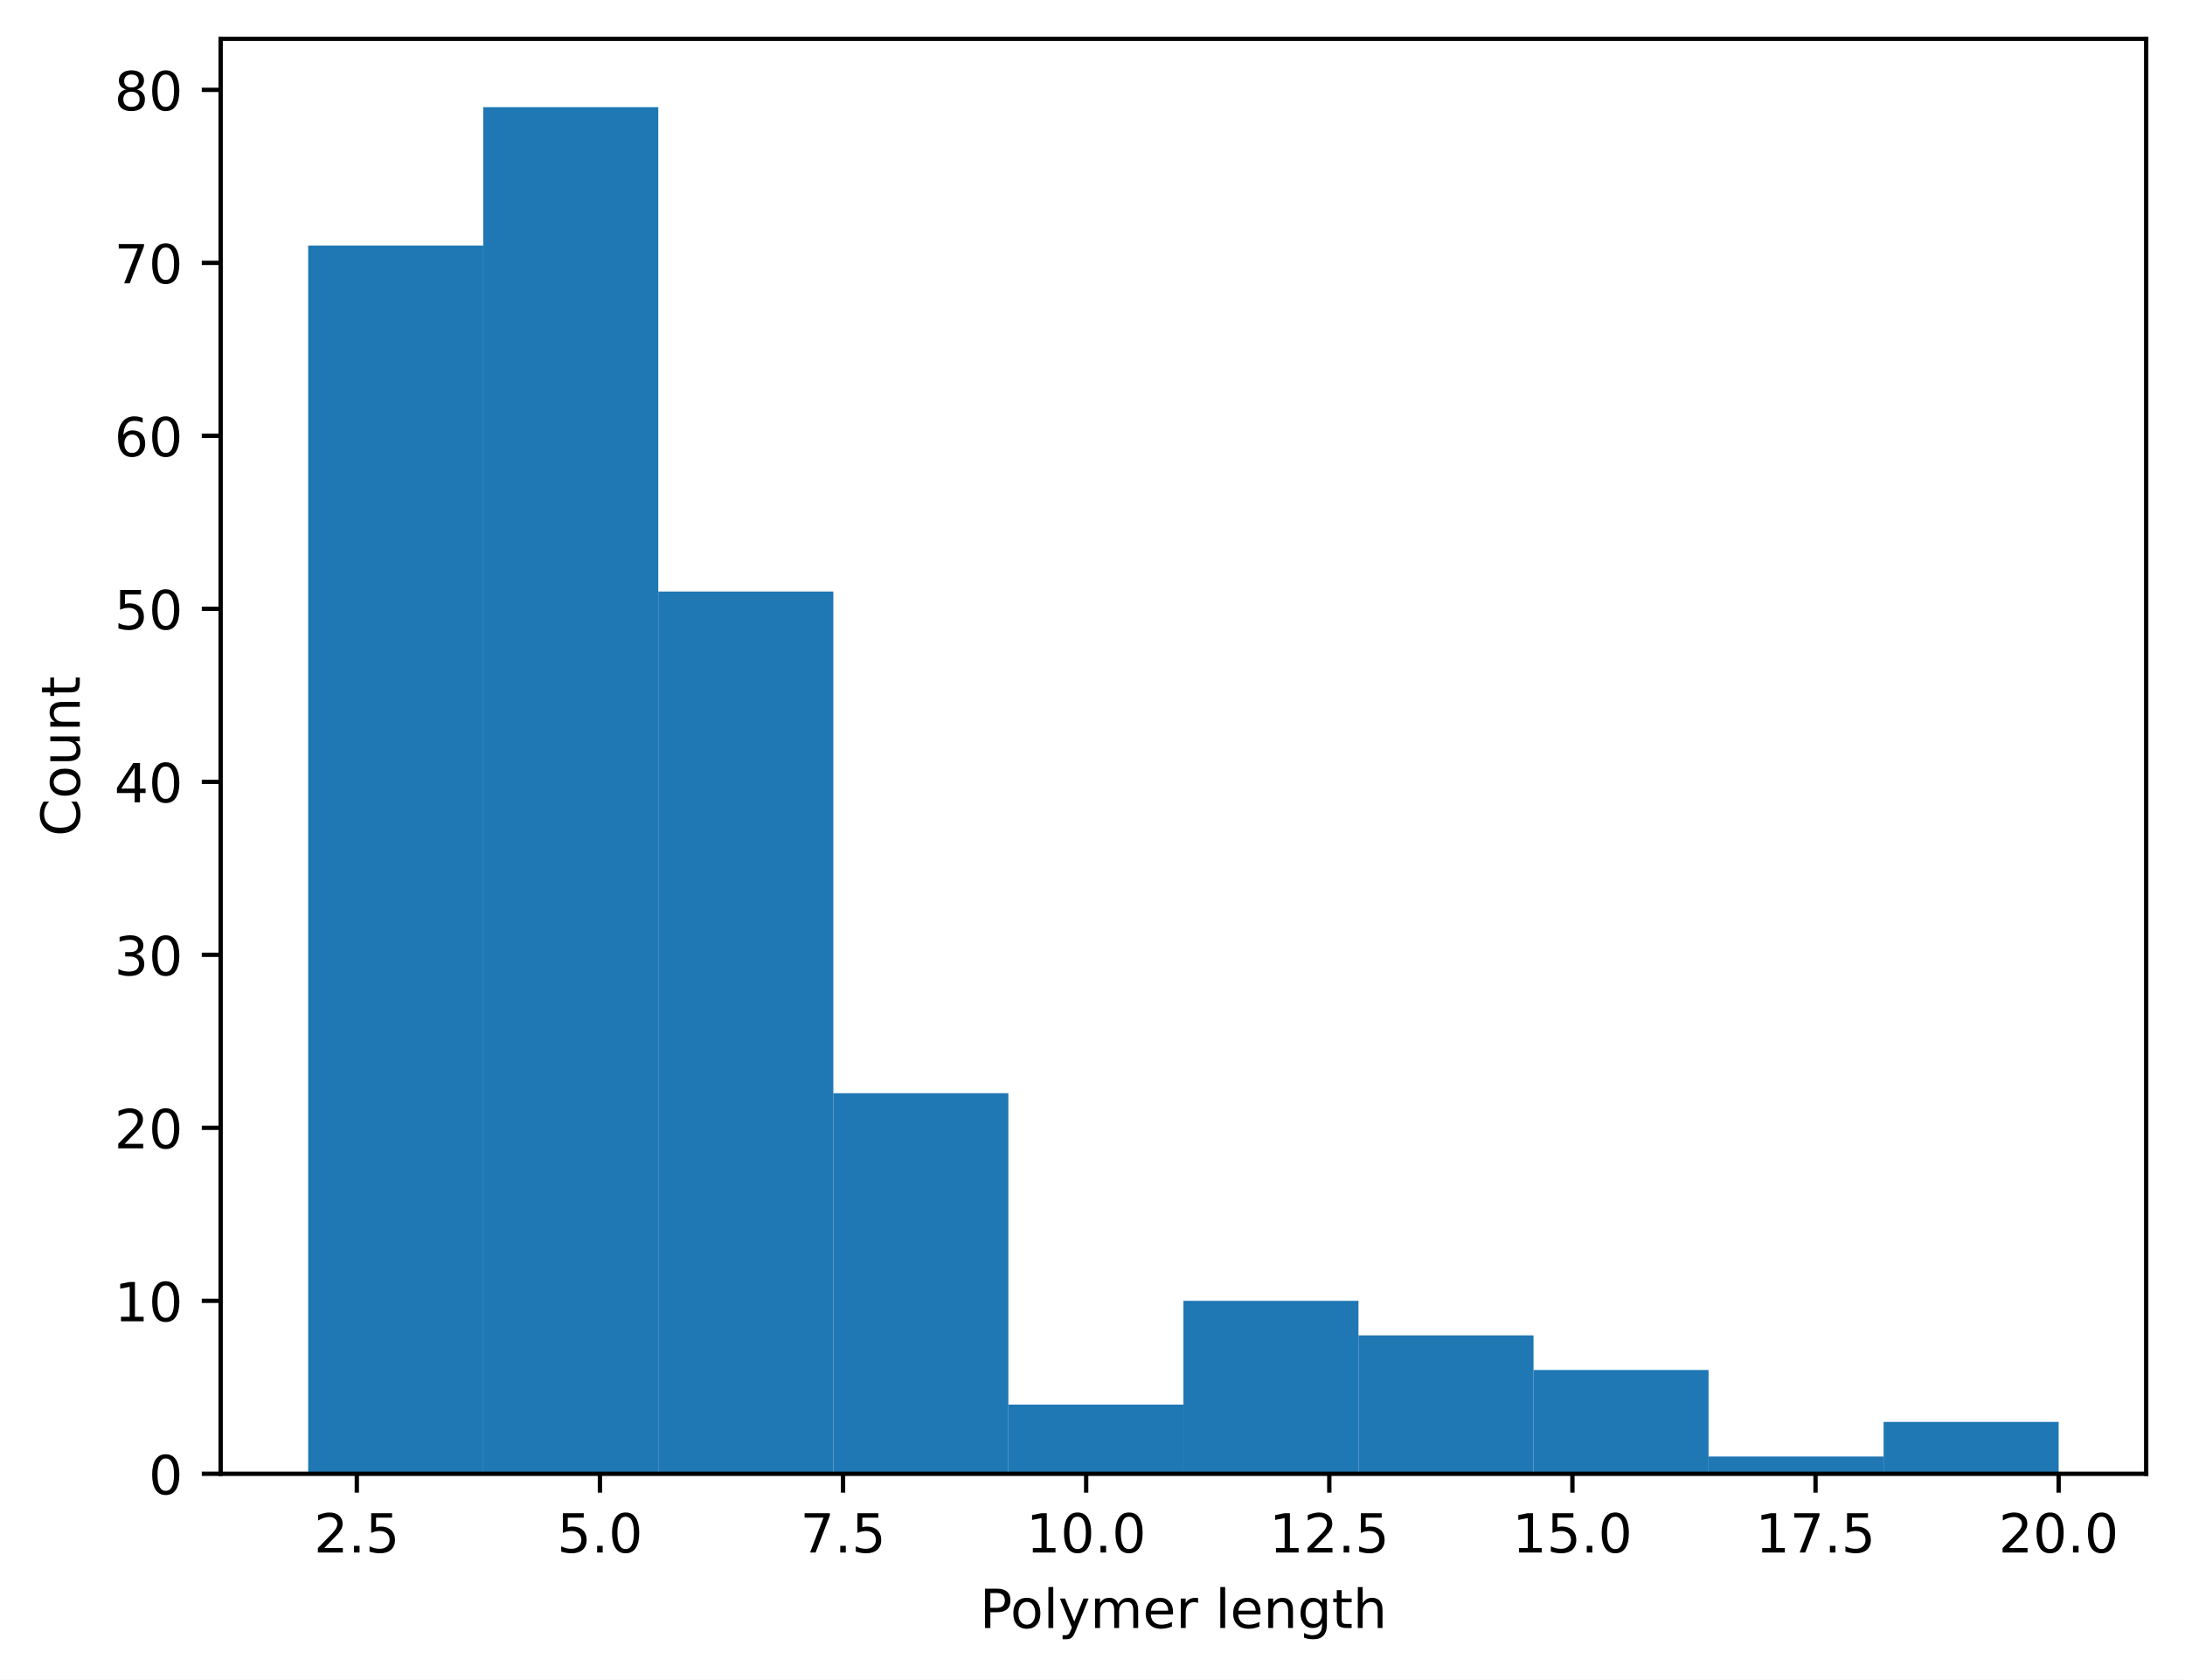
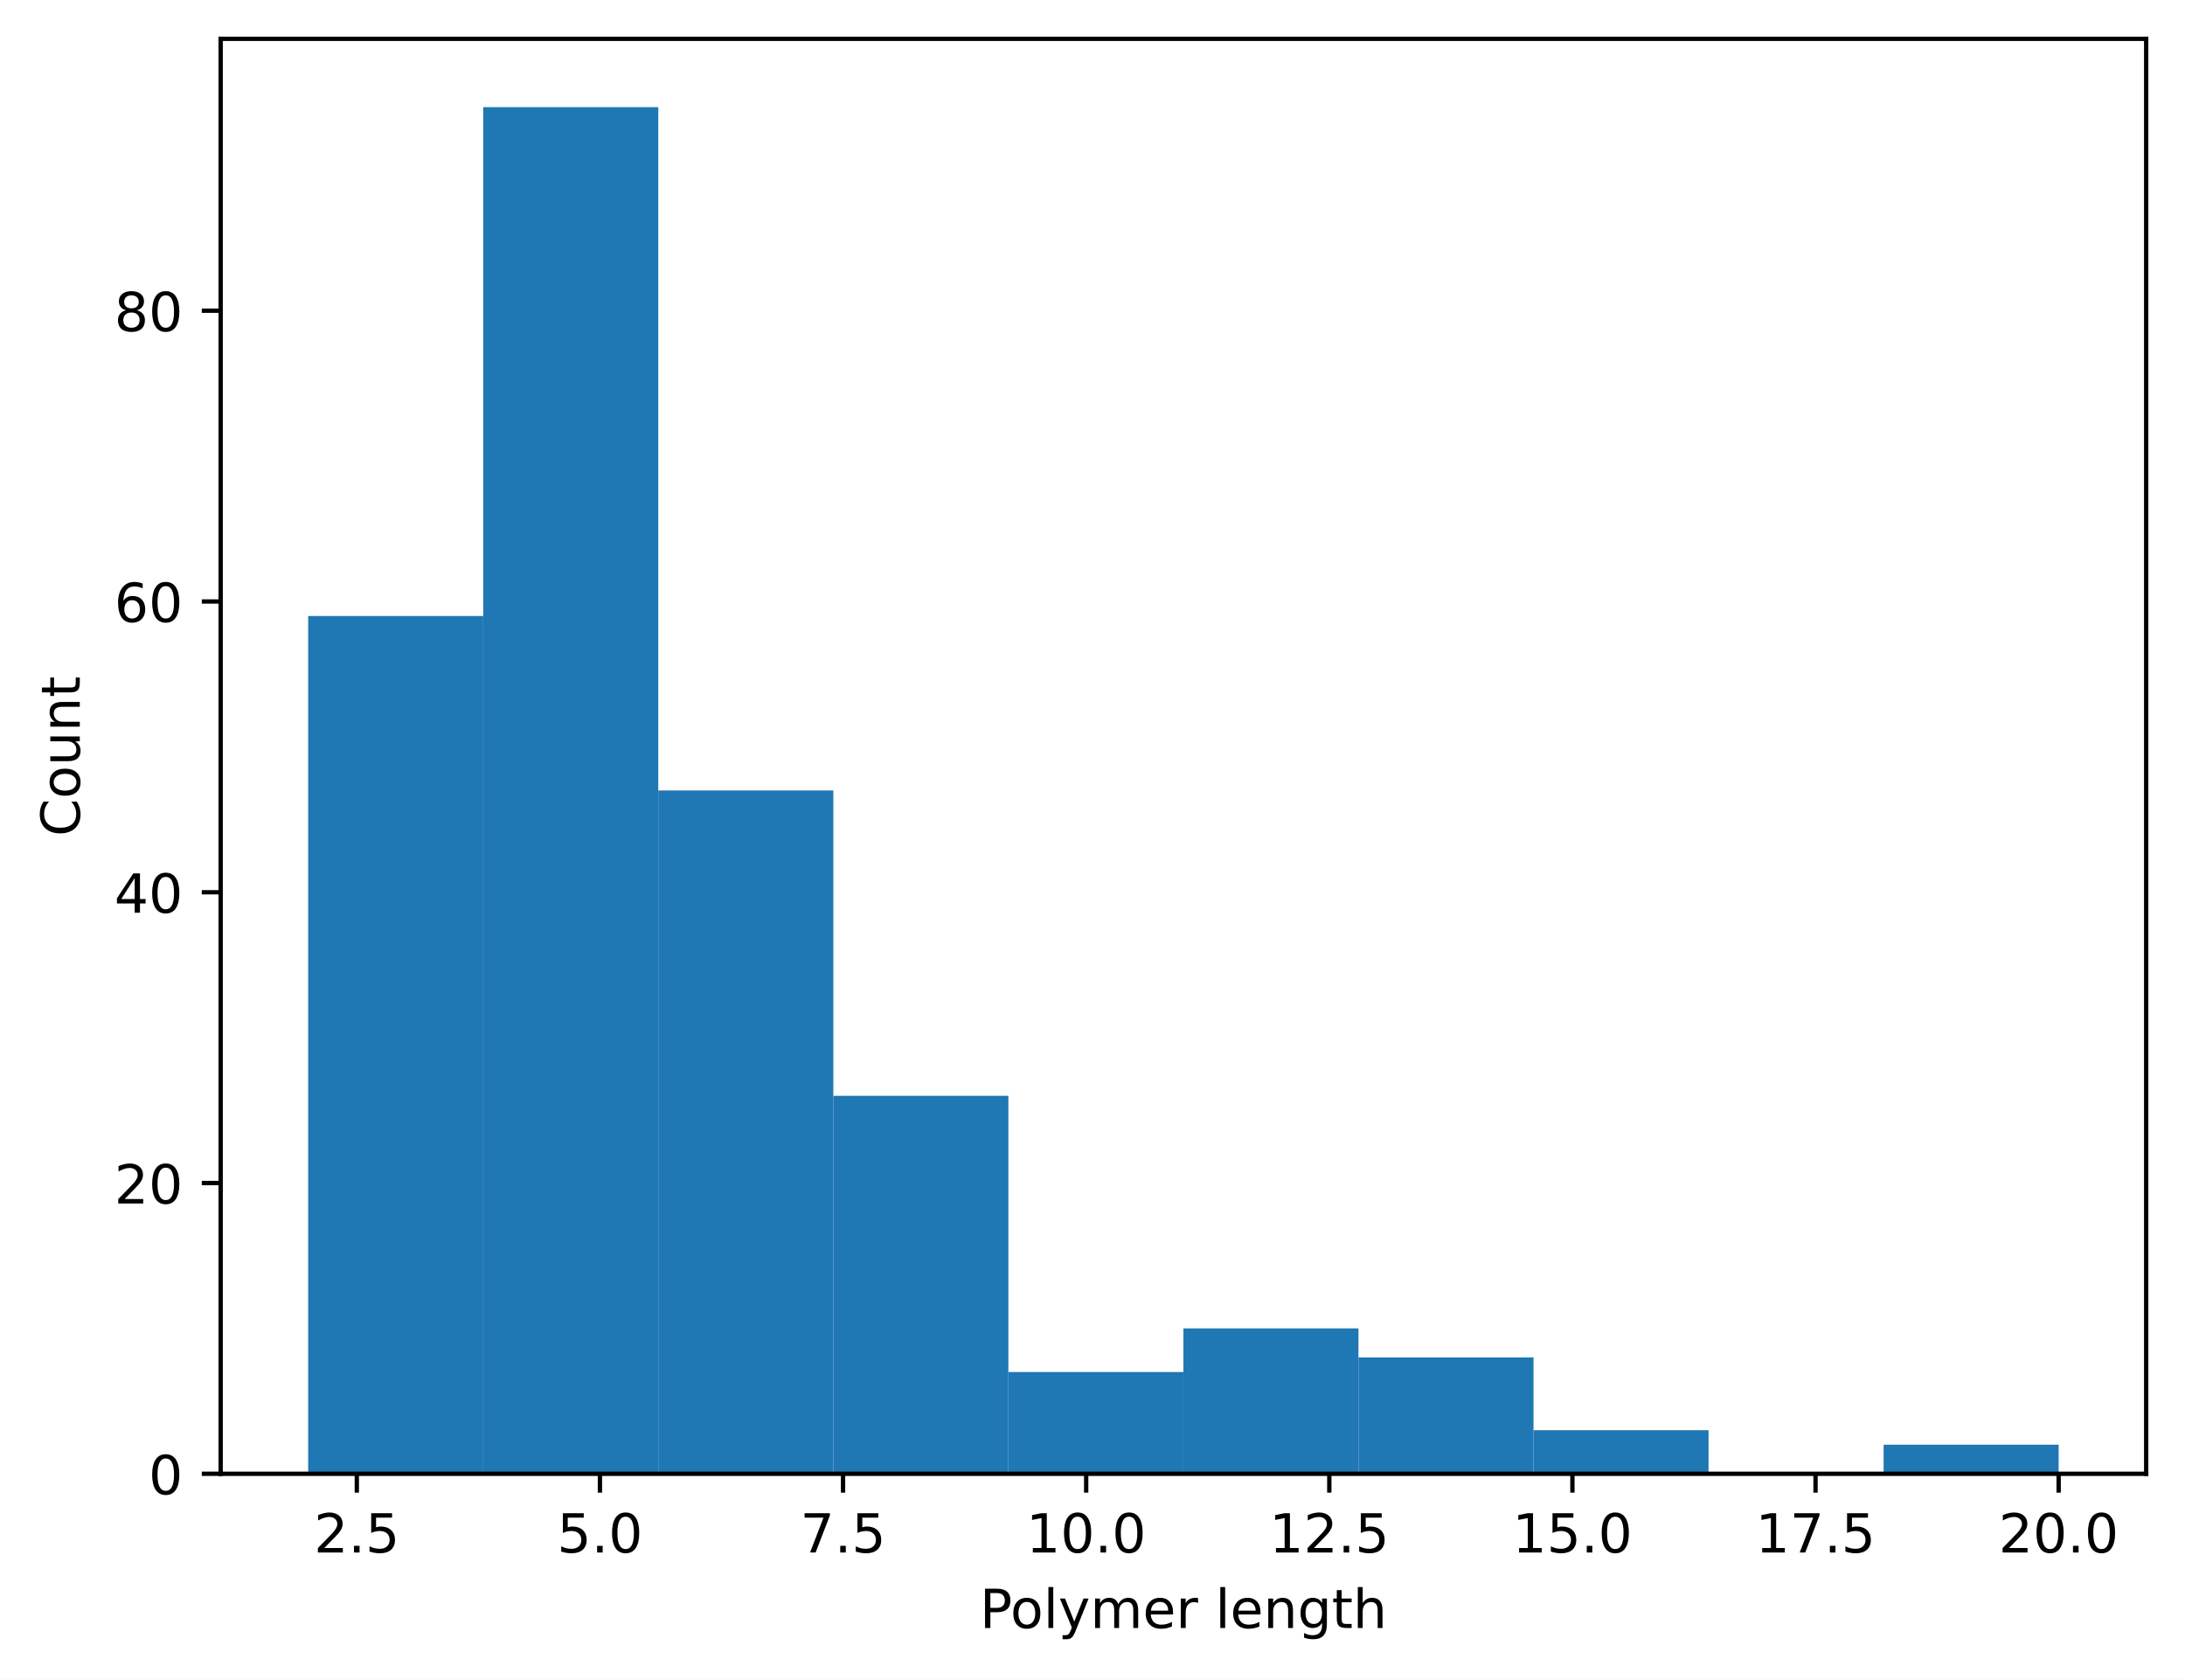
<svg xmlns="http://www.w3.org/2000/svg" xmlns:xlink="http://www.w3.org/1999/xlink" width="405.245pt" height="311.513pt" viewBox="0 0 405.245 311.513" version="1.1">
  <defs>
    <style type="text/css">*{stroke-linejoin: round; stroke-linecap: butt}</style>
  </defs>
  <g id="figure_1">
    <g id="patch_1">
      <path d="M 0 311.513  L 405.245 311.513  L 405.245 0  L 0 0  z " style="fill: #ffffff" />
    </g>
    <g id="axes_1">
      <g id="patch_2">
        <path d="M 40.925 273.312  L 398.045 273.312  L 398.045 7.2  L 40.925 7.2  z " style="fill: #ffffff" />
      </g>
      <g id="patch_3">
-         <path d="M 57.158 273.312  L 89.623 273.312  L 89.623 45.537  L 57.158 45.537  z " clip-path="url(#pd16c4c6c52)" style="fill: #1f77b4" />
+         <path d="M 57.158 273.312  L 89.623 273.312  L 89.623 114.238  L 57.158 114.238  z " clip-path="url(#p96ae8aeaef)" style="fill: #1f77b4" />
      </g>
      <g id="patch_4">
-         <path d="M 89.623 273.312  L 122.089 273.312  L 122.089 19.872  L 89.623 19.872  z " clip-path="url(#pd16c4c6c52)" style="fill: #1f77b4" />
+         <path d="M 89.623 273.312  L 122.089 273.312  L 122.089 19.872  L 89.623 19.872  z " clip-path="url(#p96ae8aeaef)" style="fill: #1f77b4" />
      </g>
      <g id="patch_5">
-         <path d="M 122.089 273.312  L 154.554 273.312  L 154.554 109.699  L 122.089 109.699  z " clip-path="url(#pd16c4c6c52)" style="fill: #1f77b4" />
+         <path d="M 122.089 273.312  L 154.554 273.312  L 154.554 146.592  L 122.089 146.592  z " clip-path="url(#p96ae8aeaef)" style="fill: #1f77b4" />
      </g>
      <g id="patch_6">
-         <path d="M 154.554 273.312  L 187.02 273.312  L 187.02 202.734  L 154.554 202.734  z " clip-path="url(#pd16c4c6c52)" style="fill: #1f77b4" />
+         <path d="M 154.554 273.312  L 187.02 273.312  L 187.02 203.212  L 154.554 203.212  z " clip-path="url(#p96ae8aeaef)" style="fill: #1f77b4" />
      </g>
      <g id="patch_7">
-         <path d="M 187.02 273.312  L 219.485 273.312  L 219.485 260.48  L 187.02 260.48  z " clip-path="url(#pd16c4c6c52)" style="fill: #1f77b4" />
+         <path d="M 187.02 273.312  L 219.485 273.312  L 219.485 254.439  L 187.02 254.439  z " clip-path="url(#p96ae8aeaef)" style="fill: #1f77b4" />
      </g>
      <g id="patch_8">
-         <path d="M 219.485 273.312  L 251.95 273.312  L 251.95 241.231  L 219.485 241.231  z " clip-path="url(#pd16c4c6c52)" style="fill: #1f77b4" />
+         <path d="M 219.485 273.312  L 251.95 273.312  L 251.95 246.35  L 219.485 246.35  z " clip-path="url(#p96ae8aeaef)" style="fill: #1f77b4" />
      </g>
      <g id="patch_9">
-         <path d="M 251.95 273.312  L 284.416 273.312  L 284.416 247.647  L 251.95 247.647  z " clip-path="url(#pd16c4c6c52)" style="fill: #1f77b4" />
+         <path d="M 251.95 273.312  L 284.416 273.312  L 284.416 251.743  L 251.95 251.743  z " clip-path="url(#p96ae8aeaef)" style="fill: #1f77b4" />
      </g>
      <g id="patch_10">
-         <path d="M 284.416 273.312  L 316.881 273.312  L 316.881 254.063  L 284.416 254.063  z " clip-path="url(#pd16c4c6c52)" style="fill: #1f77b4" />
+         <path d="M 284.416 273.312  L 316.881 273.312  L 316.881 265.223  L 284.416 265.223  z " clip-path="url(#p96ae8aeaef)" style="fill: #1f77b4" />
      </g>
      <g id="patch_11">
-         <path d="M 316.881 273.312  L 349.347 273.312  L 349.347 270.104  L 316.881 270.104  z " clip-path="url(#pd16c4c6c52)" style="fill: #1f77b4" />
+         <path d="M 316.881 273.312  L 349.347 273.312  L 349.347 273.312  L 316.881 273.312  z " clip-path="url(#p96ae8aeaef)" style="fill: #1f77b4" />
      </g>
      <g id="patch_12">
-         <path d="M 349.347 273.312  L 381.812 273.312  L 381.812 263.688  L 349.347 263.688  z " clip-path="url(#pd16c4c6c52)" style="fill: #1f77b4" />
+         <path d="M 349.347 273.312  L 381.812 273.312  L 381.812 267.92  L 349.347 267.92  z " clip-path="url(#p96ae8aeaef)" style="fill: #1f77b4" />
      </g>
      <g id="matplotlib.axis_1">
        <g id="xtick_1">
          <g id="line2d_1">
            <defs>
-               <path id="md69327afb3" d="M 0 0  L 0 3.5  " style="stroke: #000000; stroke-width: 0.8" />
+               <path id="m861669ba3d" d="M 0 0  L 0 3.5  " style="stroke: #000000; stroke-width: 0.8" />
            </defs>
            <g>
-               <use xlink:href="#md69327afb3" x="66.176" y="273.312" style="stroke: #000000; stroke-width: 0.8" />
+               <use xlink:href="#m861669ba3d" x="66.176" y="273.312" style="stroke: #000000; stroke-width: 0.8" />
            </g>
          </g>
          <g id="text_1">
            <g transform="translate(58.22435 287.9097) scale(0.1 -0.1)">
              <defs>
                <path id="DejaVuSans-15" d="M 1228 531  L 3431 531  L 3431 0  L 469 0  L 469 531  Q 828 903 1448 1529  Q 2069 2156 2228 2338  Q 2531 2678 2651 2914  Q 2772 3150 2772 3378  Q 2772 3750 2511 3984  Q 2250 4219 1831 4219  Q 1534 4219 1204 4116  Q 875 4013 500 3803  L 500 4441  Q 881 4594 1212 4672  Q 1544 4750 1819 4750  Q 2544 4750 2975 4387  Q 3406 4025 3406 3419  Q 3406 3131 3298 2873  Q 3191 2616 2906 2266  Q 2828 2175 2409 1742  Q 1991 1309 1228 531  z " transform="scale(0.015625)" />
                <path id="DejaVuSans-11" d="M 684 794  L 1344 794  L 1344 0  L 684 0  L 684 794  z " transform="scale(0.015625)" />
                <path id="DejaVuSans-18" d="M 691 4666  L 3169 4666  L 3169 4134  L 1269 4134  L 1269 2991  Q 1406 3038 1543 3061  Q 1681 3084 1819 3084  Q 2600 3084 3056 2656  Q 3513 2228 3513 1497  Q 3513 744 3044 326  Q 2575 -91 1722 -91  Q 1428 -91 1123 -41  Q 819 9 494 109  L 494 744  Q 775 591 1075 516  Q 1375 441 1709 441  Q 2250 441 2565 725  Q 2881 1009 2881 1497  Q 2881 1984 2565 2268  Q 2250 2553 1709 2553  Q 1456 2553 1204 2497  Q 953 2441 691 2322  L 691 4666  z " transform="scale(0.015625)" />
              </defs>
              <use xlink:href="#DejaVuSans-15" />
              <use xlink:href="#DejaVuSans-11" transform="translate(63.625 0)" />
              <use xlink:href="#DejaVuSans-18" transform="translate(95.40625 0)" />
            </g>
          </g>
        </g>
        <g id="xtick_2">
          <g id="line2d_2">
            <g>
-               <use xlink:href="#md69327afb3" x="111.267" y="273.312" style="stroke: #000000; stroke-width: 0.8" />
+               <use xlink:href="#m861669ba3d" x="111.267" y="273.312" style="stroke: #000000; stroke-width: 0.8" />
            </g>
          </g>
          <g id="text_2">
            <g transform="translate(103.3153 287.9097) scale(0.1 -0.1)">
              <defs>
                <path id="DejaVuSans-13" d="M 2034 4250  Q 1547 4250 1301 3770  Q 1056 3291 1056 2328  Q 1056 1369 1301 889  Q 1547 409 2034 409  Q 2525 409 2770 889  Q 3016 1369 3016 2328  Q 3016 3291 2770 3770  Q 2525 4250 2034 4250  z M 2034 4750  Q 2819 4750 3233 4129  Q 3647 3509 3647 2328  Q 3647 1150 3233 529  Q 2819 -91 2034 -91  Q 1250 -91 836 529  Q 422 1150 422 2328  Q 422 3509 836 4129  Q 1250 4750 2034 4750  z " transform="scale(0.015625)" />
              </defs>
              <use xlink:href="#DejaVuSans-18" />
              <use xlink:href="#DejaVuSans-11" transform="translate(63.625 0)" />
              <use xlink:href="#DejaVuSans-13" transform="translate(95.40625 0)" />
            </g>
          </g>
        </g>
        <g id="xtick_3">
          <g id="line2d_3">
            <g>
-               <use xlink:href="#md69327afb3" x="156.358" y="273.312" style="stroke: #000000; stroke-width: 0.8" />
+               <use xlink:href="#m861669ba3d" x="156.358" y="273.312" style="stroke: #000000; stroke-width: 0.8" />
            </g>
          </g>
          <g id="text_3">
            <g transform="translate(148.4062 287.9097) scale(0.1 -0.1)">
              <defs>
                <path id="DejaVuSans-1a" d="M 525 4666  L 3525 4666  L 3525 4397  L 1831 0  L 1172 0  L 2766 4134  L 525 4134  L 525 4666  z " transform="scale(0.015625)" />
              </defs>
              <use xlink:href="#DejaVuSans-1a" />
              <use xlink:href="#DejaVuSans-11" transform="translate(63.625 0)" />
              <use xlink:href="#DejaVuSans-18" transform="translate(95.40625 0)" />
            </g>
          </g>
        </g>
        <g id="xtick_4">
          <g id="line2d_4">
            <g>
-               <use xlink:href="#md69327afb3" x="201.449" y="273.312" style="stroke: #000000; stroke-width: 0.8" />
+               <use xlink:href="#m861669ba3d" x="201.449" y="273.312" style="stroke: #000000; stroke-width: 0.8" />
            </g>
          </g>
          <g id="text_4">
            <g transform="translate(190.3158 287.9097) scale(0.1 -0.1)">
              <defs>
                <path id="DejaVuSans-14" d="M 794 531  L 1825 531  L 1825 4091  L 703 3866  L 703 4441  L 1819 4666  L 2450 4666  L 2450 531  L 3481 531  L 3481 0  L 794 0  L 794 531  z " transform="scale(0.015625)" />
              </defs>
              <use xlink:href="#DejaVuSans-14" />
              <use xlink:href="#DejaVuSans-13" transform="translate(63.625 0)" />
              <use xlink:href="#DejaVuSans-11" transform="translate(127.25 0)" />
              <use xlink:href="#DejaVuSans-13" transform="translate(159.0312 0)" />
            </g>
          </g>
        </g>
        <g id="xtick_5">
          <g id="line2d_5">
            <g>
-               <use xlink:href="#md69327afb3" x="246.54" y="273.312" style="stroke: #000000; stroke-width: 0.8" />
+               <use xlink:href="#m861669ba3d" x="246.54" y="273.312" style="stroke: #000000; stroke-width: 0.8" />
            </g>
          </g>
          <g id="text_5">
            <g transform="translate(235.4067 287.9097) scale(0.1 -0.1)">
              <use xlink:href="#DejaVuSans-14" />
              <use xlink:href="#DejaVuSans-15" transform="translate(63.625 0)" />
              <use xlink:href="#DejaVuSans-11" transform="translate(127.25 0)" />
              <use xlink:href="#DejaVuSans-18" transform="translate(159.0312 0)" />
            </g>
          </g>
        </g>
        <g id="xtick_6">
          <g id="line2d_6">
            <g>
-               <use xlink:href="#md69327afb3" x="291.63" y="273.312" style="stroke: #000000; stroke-width: 0.8" />
+               <use xlink:href="#m861669ba3d" x="291.63" y="273.312" style="stroke: #000000; stroke-width: 0.8" />
            </g>
          </g>
          <g id="text_6">
            <g transform="translate(280.4976 287.9097) scale(0.1 -0.1)">
              <use xlink:href="#DejaVuSans-14" />
              <use xlink:href="#DejaVuSans-18" transform="translate(63.625 0)" />
              <use xlink:href="#DejaVuSans-11" transform="translate(127.25 0)" />
              <use xlink:href="#DejaVuSans-13" transform="translate(159.0312 0)" />
            </g>
          </g>
        </g>
        <g id="xtick_7">
          <g id="line2d_7">
            <g>
-               <use xlink:href="#md69327afb3" x="336.721" y="273.312" style="stroke: #000000; stroke-width: 0.8" />
+               <use xlink:href="#m861669ba3d" x="336.721" y="273.312" style="stroke: #000000; stroke-width: 0.8" />
            </g>
          </g>
          <g id="text_7">
            <g transform="translate(325.5886 287.9097) scale(0.1 -0.1)">
              <use xlink:href="#DejaVuSans-14" />
              <use xlink:href="#DejaVuSans-1a" transform="translate(63.625 0)" />
              <use xlink:href="#DejaVuSans-11" transform="translate(127.25 0)" />
              <use xlink:href="#DejaVuSans-18" transform="translate(159.0312 0)" />
            </g>
          </g>
        </g>
        <g id="xtick_8">
          <g id="line2d_8">
            <g>
-               <use xlink:href="#md69327afb3" x="381.812" y="273.312" style="stroke: #000000; stroke-width: 0.8" />
+               <use xlink:href="#m861669ba3d" x="381.812" y="273.312" style="stroke: #000000; stroke-width: 0.8" />
            </g>
          </g>
          <g id="text_8">
            <g transform="translate(370.6795 287.9097) scale(0.1 -0.1)">
              <use xlink:href="#DejaVuSans-15" />
              <use xlink:href="#DejaVuSans-13" transform="translate(63.625 0)" />
              <use xlink:href="#DejaVuSans-11" transform="translate(127.25 0)" />
              <use xlink:href="#DejaVuSans-13" transform="translate(159.0312 0)" />
            </g>
          </g>
        </g>
        <g id="text_9">
          <g transform="translate(181.7116 301.9104) scale(0.1 -0.1)">
            <defs>
              <path id="DejaVuSans-33" d="M 1259 4147  L 1259 2394  L 2053 2394  Q 2494 2394 2734 2622  Q 2975 2850 2975 3272  Q 2975 3691 2734 3919  Q 2494 4147 2053 4147  L 1259 4147  z M 628 4666  L 2053 4666  Q 2838 4666 3239 4311  Q 3641 3956 3641 3272  Q 3641 2581 3239 2228  Q 2838 1875 2053 1875  L 1259 1875  L 1259 0  L 628 0  L 628 4666  z " transform="scale(0.015625)" />
              <path id="DejaVuSans-52" d="M 1959 3097  Q 1497 3097 1228 2736  Q 959 2375 959 1747  Q 959 1119 1226 758  Q 1494 397 1959 397  Q 2419 397 2687 759  Q 2956 1122 2956 1747  Q 2956 2369 2687 2733  Q 2419 3097 1959 3097  z M 1959 3584  Q 2709 3584 3137 3096  Q 3566 2609 3566 1747  Q 3566 888 3137 398  Q 2709 -91 1959 -91  Q 1206 -91 779 398  Q 353 888 353 1747  Q 353 2609 779 3096  Q 1206 3584 1959 3584  z " transform="scale(0.015625)" />
              <path id="DejaVuSans-4f" d="M 603 4863  L 1178 4863  L 1178 0  L 603 0  L 603 4863  z " transform="scale(0.015625)" />
              <path id="DejaVuSans-5c" d="M 2059 -325  Q 1816 -950 1584 -1140  Q 1353 -1331 966 -1331  L 506 -1331  L 506 -850  L 844 -850  Q 1081 -850 1212 -737  Q 1344 -625 1503 -206  L 1606 56  L 191 3500  L 800 3500  L 1894 763  L 2988 3500  L 3597 3500  L 2059 -325  z " transform="scale(0.015625)" />
              <path id="DejaVuSans-50" d="M 3328 2828  Q 3544 3216 3844 3400  Q 4144 3584 4550 3584  Q 5097 3584 5394 3201  Q 5691 2819 5691 2113  L 5691 0  L 5113 0  L 5113 2094  Q 5113 2597 4934 2840  Q 4756 3084 4391 3084  Q 3944 3084 3684 2787  Q 3425 2491 3425 1978  L 3425 0  L 2847 0  L 2847 2094  Q 2847 2600 2669 2842  Q 2491 3084 2119 3084  Q 1678 3084 1418 2786  Q 1159 2488 1159 1978  L 1159 0  L 581 0  L 581 3500  L 1159 3500  L 1159 2956  Q 1356 3278 1631 3431  Q 1906 3584 2284 3584  Q 2666 3584 2933 3390  Q 3200 3197 3328 2828  z " transform="scale(0.015625)" />
              <path id="DejaVuSans-48" d="M 3597 1894  L 3597 1613  L 953 1613  Q 991 1019 1311 708  Q 1631 397 2203 397  Q 2534 397 2845 478  Q 3156 559 3463 722  L 3463 178  Q 3153 47 2828 -22  Q 2503 -91 2169 -91  Q 1331 -91 842 396  Q 353 884 353 1716  Q 353 2575 817 3079  Q 1281 3584 2069 3584  Q 2775 3584 3186 3129  Q 3597 2675 3597 1894  z M 3022 2063  Q 3016 2534 2758 2815  Q 2500 3097 2075 3097  Q 1594 3097 1305 2825  Q 1016 2553 972 2059  L 3022 2063  z " transform="scale(0.015625)" />
              <path id="DejaVuSans-55" d="M 2631 2963  Q 2534 3019 2420 3045  Q 2306 3072 2169 3072  Q 1681 3072 1420 2755  Q 1159 2438 1159 1844  L 1159 0  L 581 0  L 581 3500  L 1159 3500  L 1159 2956  Q 1341 3275 1631 3429  Q 1922 3584 2338 3584  Q 2397 3584 2469 3576  Q 2541 3569 2628 3553  L 2631 2963  z " transform="scale(0.015625)" />
              <path id="DejaVuSans-3" transform="scale(0.015625)" />
              <path id="DejaVuSans-51" d="M 3513 2113  L 3513 0  L 2938 0  L 2938 2094  Q 2938 2591 2744 2837  Q 2550 3084 2163 3084  Q 1697 3084 1428 2787  Q 1159 2491 1159 1978  L 1159 0  L 581 0  L 581 3500  L 1159 3500  L 1159 2956  Q 1366 3272 1645 3428  Q 1925 3584 2291 3584  Q 2894 3584 3203 3211  Q 3513 2838 3513 2113  z " transform="scale(0.015625)" />
              <path id="DejaVuSans-4a" d="M 2906 1791  Q 2906 2416 2648 2759  Q 2391 3103 1925 3103  Q 1463 3103 1205 2759  Q 947 2416 947 1791  Q 947 1169 1205 825  Q 1463 481 1925 481  Q 2391 481 2648 825  Q 2906 1169 2906 1791  z M 3481 434  Q 3481 -459 3084 -895  Q 2688 -1331 1869 -1331  Q 1566 -1331 1297 -1286  Q 1028 -1241 775 -1147  L 775 -588  Q 1028 -725 1275 -790  Q 1522 -856 1778 -856  Q 2344 -856 2625 -561  Q 2906 -266 2906 331  L 2906 616  Q 2728 306 2450 153  Q 2172 0 1784 0  Q 1141 0 747 490  Q 353 981 353 1791  Q 353 2603 747 3093  Q 1141 3584 1784 3584  Q 2172 3584 2450 3431  Q 2728 3278 2906 2969  L 2906 3500  L 3481 3500  L 3481 434  z " transform="scale(0.015625)" />
              <path id="DejaVuSans-57" d="M 1172 4494  L 1172 3500  L 2356 3500  L 2356 3053  L 1172 3053  L 1172 1153  Q 1172 725 1289 603  Q 1406 481 1766 481  L 2356 481  L 2356 0  L 1766 0  Q 1100 0 847 248  Q 594 497 594 1153  L 594 3053  L 172 3053  L 172 3500  L 594 3500  L 594 4494  L 1172 4494  z " transform="scale(0.015625)" />
              <path id="DejaVuSans-4b" d="M 3513 2113  L 3513 0  L 2938 0  L 2938 2094  Q 2938 2591 2744 2837  Q 2550 3084 2163 3084  Q 1697 3084 1428 2787  Q 1159 2491 1159 1978  L 1159 0  L 581 0  L 581 4863  L 1159 4863  L 1159 2956  Q 1366 3272 1645 3428  Q 1925 3584 2291 3584  Q 2894 3584 3203 3211  Q 3513 2838 3513 2113  z " transform="scale(0.015625)" />
            </defs>
            <use xlink:href="#DejaVuSans-33" />
            <use xlink:href="#DejaVuSans-52" transform="translate(56.73438 0)" />
            <use xlink:href="#DejaVuSans-4f" transform="translate(117.9219 0)" />
            <use xlink:href="#DejaVuSans-5c" transform="translate(145.7031 0)" />
            <use xlink:href="#DejaVuSans-50" transform="translate(204.8906 0)" />
            <use xlink:href="#DejaVuSans-48" transform="translate(302.2969 0)" />
            <use xlink:href="#DejaVuSans-55" transform="translate(363.8281 0)" />
            <use xlink:href="#DejaVuSans-3" transform="translate(404.9375 0)" />
            <use xlink:href="#DejaVuSans-4f" transform="translate(436.7188 0)" />
            <use xlink:href="#DejaVuSans-48" transform="translate(464.5 0)" />
            <use xlink:href="#DejaVuSans-51" transform="translate(526.0312 0)" />
            <use xlink:href="#DejaVuSans-4a" transform="translate(589.4062 0)" />
            <use xlink:href="#DejaVuSans-57" transform="translate(652.8906 0)" />
            <use xlink:href="#DejaVuSans-4b" transform="translate(692.0938 0)" />
          </g>
        </g>
      </g>
      <g id="matplotlib.axis_2">
        <g id="ytick_1">
          <g id="line2d_9">
            <defs>
-               <path id="md0e2072e53" d="M 0 0  L -3.5 0  " style="stroke: #000000; stroke-width: 0.8" />
+               <path id="m6ba34c9e9c" d="M 0 0  L -3.5 0  " style="stroke: #000000; stroke-width: 0.8" />
            </defs>
            <g>
-               <use xlink:href="#md0e2072e53" x="40.925" y="273.312" style="stroke: #000000; stroke-width: 0.8" />
+               <use xlink:href="#m6ba34c9e9c" x="40.925" y="273.312" style="stroke: #000000; stroke-width: 0.8" />
            </g>
          </g>
          <g id="text_10">
            <g transform="translate(27.5625 277.1108) scale(0.1 -0.1)">
              <use xlink:href="#DejaVuSans-13" />
            </g>
          </g>
        </g>
        <g id="ytick_2">
          <g id="line2d_10">
            <g>
-               <use xlink:href="#md0e2072e53" x="40.925" y="241.231" style="stroke: #000000; stroke-width: 0.8" />
+               <use xlink:href="#m6ba34c9e9c" x="40.925" y="219.389" style="stroke: #000000; stroke-width: 0.8" />
            </g>
          </g>
          <g id="text_11">
-             <g transform="translate(21.2 245.0298) scale(0.1 -0.1)">
-               <use xlink:href="#DejaVuSans-14" />
+             <g transform="translate(21.2 223.1874) scale(0.1 -0.1)">
+               <use xlink:href="#DejaVuSans-15" />
              <use xlink:href="#DejaVuSans-13" transform="translate(63.625 0)" />
            </g>
          </g>
        </g>
        <g id="ytick_3">
          <g id="line2d_11">
            <g>
-               <use xlink:href="#md0e2072e53" x="40.925" y="209.15" style="stroke: #000000; stroke-width: 0.8" />
+               <use xlink:href="#m6ba34c9e9c" x="40.925" y="165.465" style="stroke: #000000; stroke-width: 0.8" />
            </g>
          </g>
          <g id="text_12">
-             <g transform="translate(21.2 212.9488) scale(0.1 -0.1)">
-               <use xlink:href="#DejaVuSans-15" />
+             <g transform="translate(21.2 169.264) scale(0.1 -0.1)">
+               <defs>
+                 <path id="DejaVuSans-17" d="M 2419 4116  L 825 1625  L 2419 1625  L 2419 4116  z M 2253 4666  L 3047 4666  L 3047 1625  L 3713 1625  L 3713 1100  L 3047 1100  L 3047 0  L 2419 0  L 2419 1100  L 313 1100  L 313 1709  L 2253 4666  z " transform="scale(0.015625)" />
+               </defs>
+               <use xlink:href="#DejaVuSans-17" />
              <use xlink:href="#DejaVuSans-13" transform="translate(63.625 0)" />
            </g>
          </g>
        </g>
        <g id="ytick_4">
          <g id="line2d_12">
            <g>
-               <use xlink:href="#md0e2072e53" x="40.925" y="177.069" style="stroke: #000000; stroke-width: 0.8" />
+               <use xlink:href="#m6ba34c9e9c" x="40.925" y="111.542" style="stroke: #000000; stroke-width: 0.8" />
            </g>
          </g>
          <g id="text_13">
-             <g transform="translate(21.2 180.8678) scale(0.1 -0.1)">
-               <defs>
-                 <path id="DejaVuSans-16" d="M 2597 2516  Q 3050 2419 3304 2112  Q 3559 1806 3559 1356  Q 3559 666 3084 287  Q 2609 -91 1734 -91  Q 1441 -91 1130 -33  Q 819 25 488 141  L 488 750  Q 750 597 1062 519  Q 1375 441 1716 441  Q 2309 441 2620 675  Q 2931 909 2931 1356  Q 2931 1769 2642 2001  Q 2353 2234 1838 2234  L 1294 2234  L 1294 2753  L 1863 2753  Q 2328 2753 2575 2939  Q 2822 3125 2822 3475  Q 2822 3834 2567 4026  Q 2313 4219 1838 4219  Q 1578 4219 1281 4162  Q 984 4106 628 3988  L 628 4550  Q 988 4650 1302 4700  Q 1616 4750 1894 4750  Q 2613 4750 3031 4423  Q 3450 4097 3450 3541  Q 3450 3153 3228 2886  Q 3006 2619 2597 2516  z " transform="scale(0.015625)" />
-               </defs>
-               <use xlink:href="#DejaVuSans-16" />
+             <g transform="translate(21.2 115.3406) scale(0.1 -0.1)">
+               <defs>
+                 <path id="DejaVuSans-19" d="M 2113 2584  Q 1688 2584 1439 2293  Q 1191 2003 1191 1497  Q 1191 994 1439 701  Q 1688 409 2113 409  Q 2538 409 2786 701  Q 3034 994 3034 1497  Q 3034 2003 2786 2293  Q 2538 2584 2113 2584  z M 3366 4563  L 3366 3988  Q 3128 4100 2886 4159  Q 2644 4219 2406 4219  Q 1781 4219 1451 3797  Q 1122 3375 1075 2522  Q 1259 2794 1537 2939  Q 1816 3084 2150 3084  Q 2853 3084 3261 2657  Q 3669 2231 3669 1497  Q 3669 778 3244 343  Q 2819 -91 2113 -91  Q 1303 -91 875 529  Q 447 1150 447 2328  Q 447 3434 972 4092  Q 1497 4750 2381 4750  Q 2619 4750 2861 4703  Q 3103 4656 3366 4563  z " transform="scale(0.015625)" />
+               </defs>
+               <use xlink:href="#DejaVuSans-19" />
              <use xlink:href="#DejaVuSans-13" transform="translate(63.625 0)" />
            </g>
          </g>
        </g>
        <g id="ytick_5">
          <g id="line2d_13">
            <g>
-               <use xlink:href="#md0e2072e53" x="40.925" y="144.988" style="stroke: #000000; stroke-width: 0.8" />
+               <use xlink:href="#m6ba34c9e9c" x="40.925" y="57.618" style="stroke: #000000; stroke-width: 0.8" />
            </g>
          </g>
          <g id="text_14">
-             <g transform="translate(21.2 148.7868) scale(0.1 -0.1)">
-               <defs>
-                 <path id="DejaVuSans-17" d="M 2419 4116  L 825 1625  L 2419 1625  L 2419 4116  z M 2253 4666  L 3047 4666  L 3047 1625  L 3713 1625  L 3713 1100  L 3047 1100  L 3047 0  L 2419 0  L 2419 1100  L 313 1100  L 313 1709  L 2253 4666  z " transform="scale(0.015625)" />
-               </defs>
-               <use xlink:href="#DejaVuSans-17" />
-               <use xlink:href="#DejaVuSans-13" transform="translate(63.625 0)" />
-             </g>
-           </g>
-         </g>
-         <g id="ytick_6">
-           <g id="line2d_14">
-             <g>
-               <use xlink:href="#md0e2072e53" x="40.925" y="112.907" style="stroke: #000000; stroke-width: 0.8" />
-             </g>
-           </g>
-           <g id="text_15">
-             <g transform="translate(21.2 116.7058) scale(0.1 -0.1)">
-               <use xlink:href="#DejaVuSans-18" />
-               <use xlink:href="#DejaVuSans-13" transform="translate(63.625 0)" />
-             </g>
-           </g>
-         </g>
-         <g id="ytick_7">
-           <g id="line2d_15">
-             <g>
-               <use xlink:href="#md0e2072e53" x="40.925" y="80.826" style="stroke: #000000; stroke-width: 0.8" />
-             </g>
-           </g>
-           <g id="text_16">
-             <g transform="translate(21.2 84.62475) scale(0.1 -0.1)">
-               <defs>
-                 <path id="DejaVuSans-19" d="M 2113 2584  Q 1688 2584 1439 2293  Q 1191 2003 1191 1497  Q 1191 994 1439 701  Q 1688 409 2113 409  Q 2538 409 2786 701  Q 3034 994 3034 1497  Q 3034 2003 2786 2293  Q 2538 2584 2113 2584  z M 3366 4563  L 3366 3988  Q 3128 4100 2886 4159  Q 2644 4219 2406 4219  Q 1781 4219 1451 3797  Q 1122 3375 1075 2522  Q 1259 2794 1537 2939  Q 1816 3084 2150 3084  Q 2853 3084 3261 2657  Q 3669 2231 3669 1497  Q 3669 778 3244 343  Q 2819 -91 2113 -91  Q 1303 -91 875 529  Q 447 1150 447 2328  Q 447 3434 972 4092  Q 1497 4750 2381 4750  Q 2619 4750 2861 4703  Q 3103 4656 3366 4563  z " transform="scale(0.015625)" />
-               </defs>
-               <use xlink:href="#DejaVuSans-19" />
-               <use xlink:href="#DejaVuSans-13" transform="translate(63.625 0)" />
-             </g>
-           </g>
-         </g>
-         <g id="ytick_8">
-           <g id="line2d_16">
-             <g>
-               <use xlink:href="#md0e2072e53" x="40.925" y="48.745" style="stroke: #000000; stroke-width: 0.8" />
-             </g>
-           </g>
-           <g id="text_17">
-             <g transform="translate(21.2 52.54374) scale(0.1 -0.1)">
-               <use xlink:href="#DejaVuSans-1a" />
-               <use xlink:href="#DejaVuSans-13" transform="translate(63.625 0)" />
-             </g>
-           </g>
-         </g>
-         <g id="ytick_9">
-           <g id="line2d_17">
-             <g>
-               <use xlink:href="#md0e2072e53" x="40.925" y="16.664" style="stroke: #000000; stroke-width: 0.8" />
-             </g>
-           </g>
-           <g id="text_18">
-             <g transform="translate(21.2 20.46273) scale(0.1 -0.1)">
+             <g transform="translate(21.2 61.41721) scale(0.1 -0.1)">
              <defs>
                <path id="DejaVuSans-1b" d="M 2034 2216  Q 1584 2216 1326 1975  Q 1069 1734 1069 1313  Q 1069 891 1326 650  Q 1584 409 2034 409  Q 2484 409 2743 651  Q 3003 894 3003 1313  Q 3003 1734 2745 1975  Q 2488 2216 2034 2216  z M 1403 2484  Q 997 2584 770 2862  Q 544 3141 544 3541  Q 544 4100 942 4425  Q 1341 4750 2034 4750  Q 2731 4750 3128 4425  Q 3525 4100 3525 3541  Q 3525 3141 3298 2862  Q 3072 2584 2669 2484  Q 3125 2378 3379 2068  Q 3634 1759 3634 1313  Q 3634 634 3220 271  Q 2806 -91 2034 -91  Q 1263 -91 848 271  Q 434 634 434 1313  Q 434 1759 690 2068  Q 947 2378 1403 2484  z M 1172 3481  Q 1172 3119 1398 2916  Q 1625 2713 2034 2713  Q 2441 2713 2670 2916  Q 2900 3119 2900 3481  Q 2900 3844 2670 4047  Q 2441 4250 2034 4250  Q 1625 4250 1398 4047  Q 1172 3844 1172 3481  z " transform="scale(0.015625)" />
              </defs>
              <use xlink:href="#DejaVuSans-1b" />
              <use xlink:href="#DejaVuSans-13" transform="translate(63.625 0)" />
            </g>
          </g>
        </g>
-         <g id="text_19">
+         <g id="text_15">
          <g transform="translate(14.79766 155.1044) rotate(-90) scale(0.1 -0.1)">
            <defs>
              <path id="DejaVuSans-26" d="M 4122 4306  L 4122 3641  Q 3803 3938 3442 4084  Q 3081 4231 2675 4231  Q 1875 4231 1450 3742  Q 1025 3253 1025 2328  Q 1025 1406 1450 917  Q 1875 428 2675 428  Q 3081 428 3442 575  Q 3803 722 4122 1019  L 4122 359  Q 3791 134 3420 21  Q 3050 -91 2638 -91  Q 1578 -91 968 557  Q 359 1206 359 2328  Q 359 3453 968 4101  Q 1578 4750 2638 4750  Q 3056 4750 3426 4639  Q 3797 4528 4122 4306  z " transform="scale(0.015625)" />
              <path id="DejaVuSans-58" d="M 544 1381  L 544 3500  L 1119 3500  L 1119 1403  Q 1119 906 1312 657  Q 1506 409 1894 409  Q 2359 409 2629 706  Q 2900 1003 2900 1516  L 2900 3500  L 3475 3500  L 3475 0  L 2900 0  L 2900 538  Q 2691 219 2414 64  Q 2138 -91 1772 -91  Q 1169 -91 856 284  Q 544 659 544 1381  z M 1991 3584  L 1991 3584  z " transform="scale(0.015625)" />
            </defs>
            <use xlink:href="#DejaVuSans-26" />
            <use xlink:href="#DejaVuSans-52" transform="translate(69.82812 0)" />
            <use xlink:href="#DejaVuSans-58" transform="translate(131.0156 0)" />
            <use xlink:href="#DejaVuSans-51" transform="translate(194.3906 0)" />
            <use xlink:href="#DejaVuSans-57" transform="translate(257.7656 0)" />
          </g>
        </g>
      </g>
      <g id="patch_13">
        <path d="M 40.925 273.312  L 40.925 7.2  " style="fill: none; stroke: #000000; stroke-width: 0.8; stroke-linejoin: miter; stroke-linecap: square" />
      </g>
      <g id="patch_14">
        <path d="M 398.045 273.312  L 398.045 7.2  " style="fill: none; stroke: #000000; stroke-width: 0.8; stroke-linejoin: miter; stroke-linecap: square" />
      </g>
      <g id="patch_15">
        <path d="M 40.925 273.312  L 398.045 273.312  " style="fill: none; stroke: #000000; stroke-width: 0.8; stroke-linejoin: miter; stroke-linecap: square" />
      </g>
      <g id="patch_16">
        <path d="M 40.925 7.2  L 398.045 7.2  " style="fill: none; stroke: #000000; stroke-width: 0.8; stroke-linejoin: miter; stroke-linecap: square" />
      </g>
    </g>
  </g>
  <defs>
-     <clipPath id="pd16c4c6c52">
+     <clipPath id="p96ae8aeaef">
      <rect x="40.925" y="7.2" width="357.12" height="266.112" />
    </clipPath>
  </defs>
</svg>
